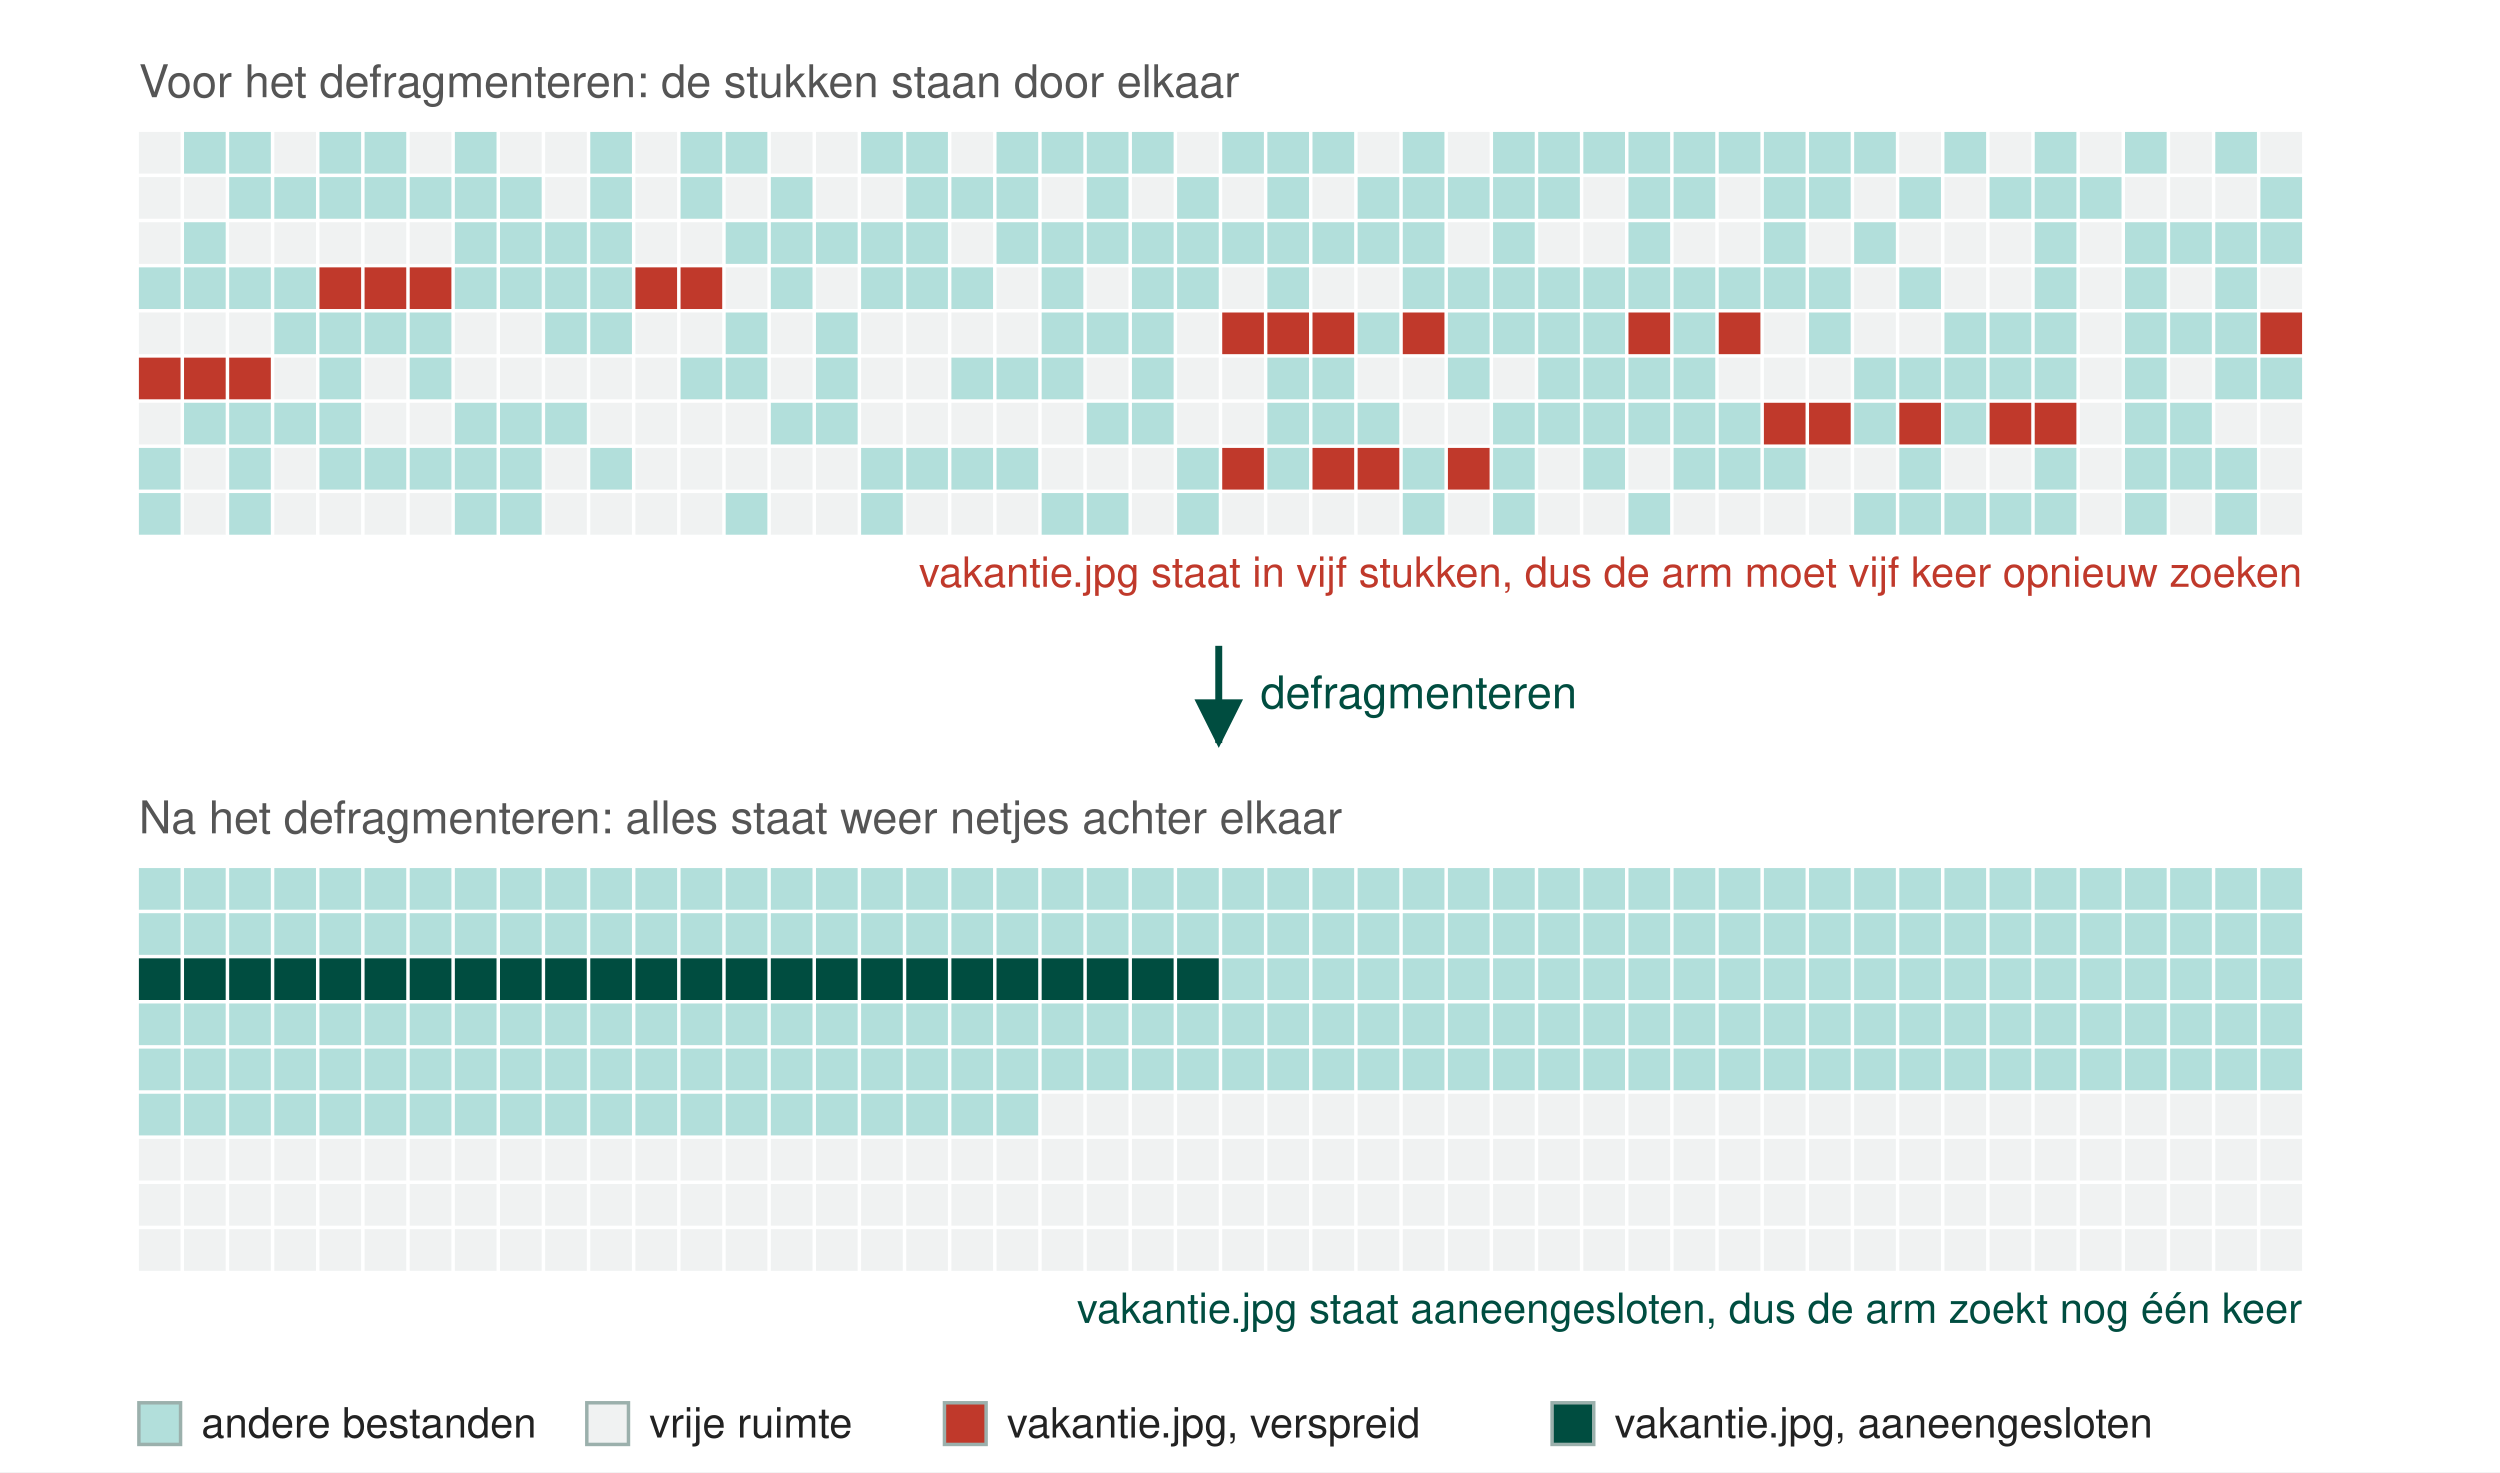
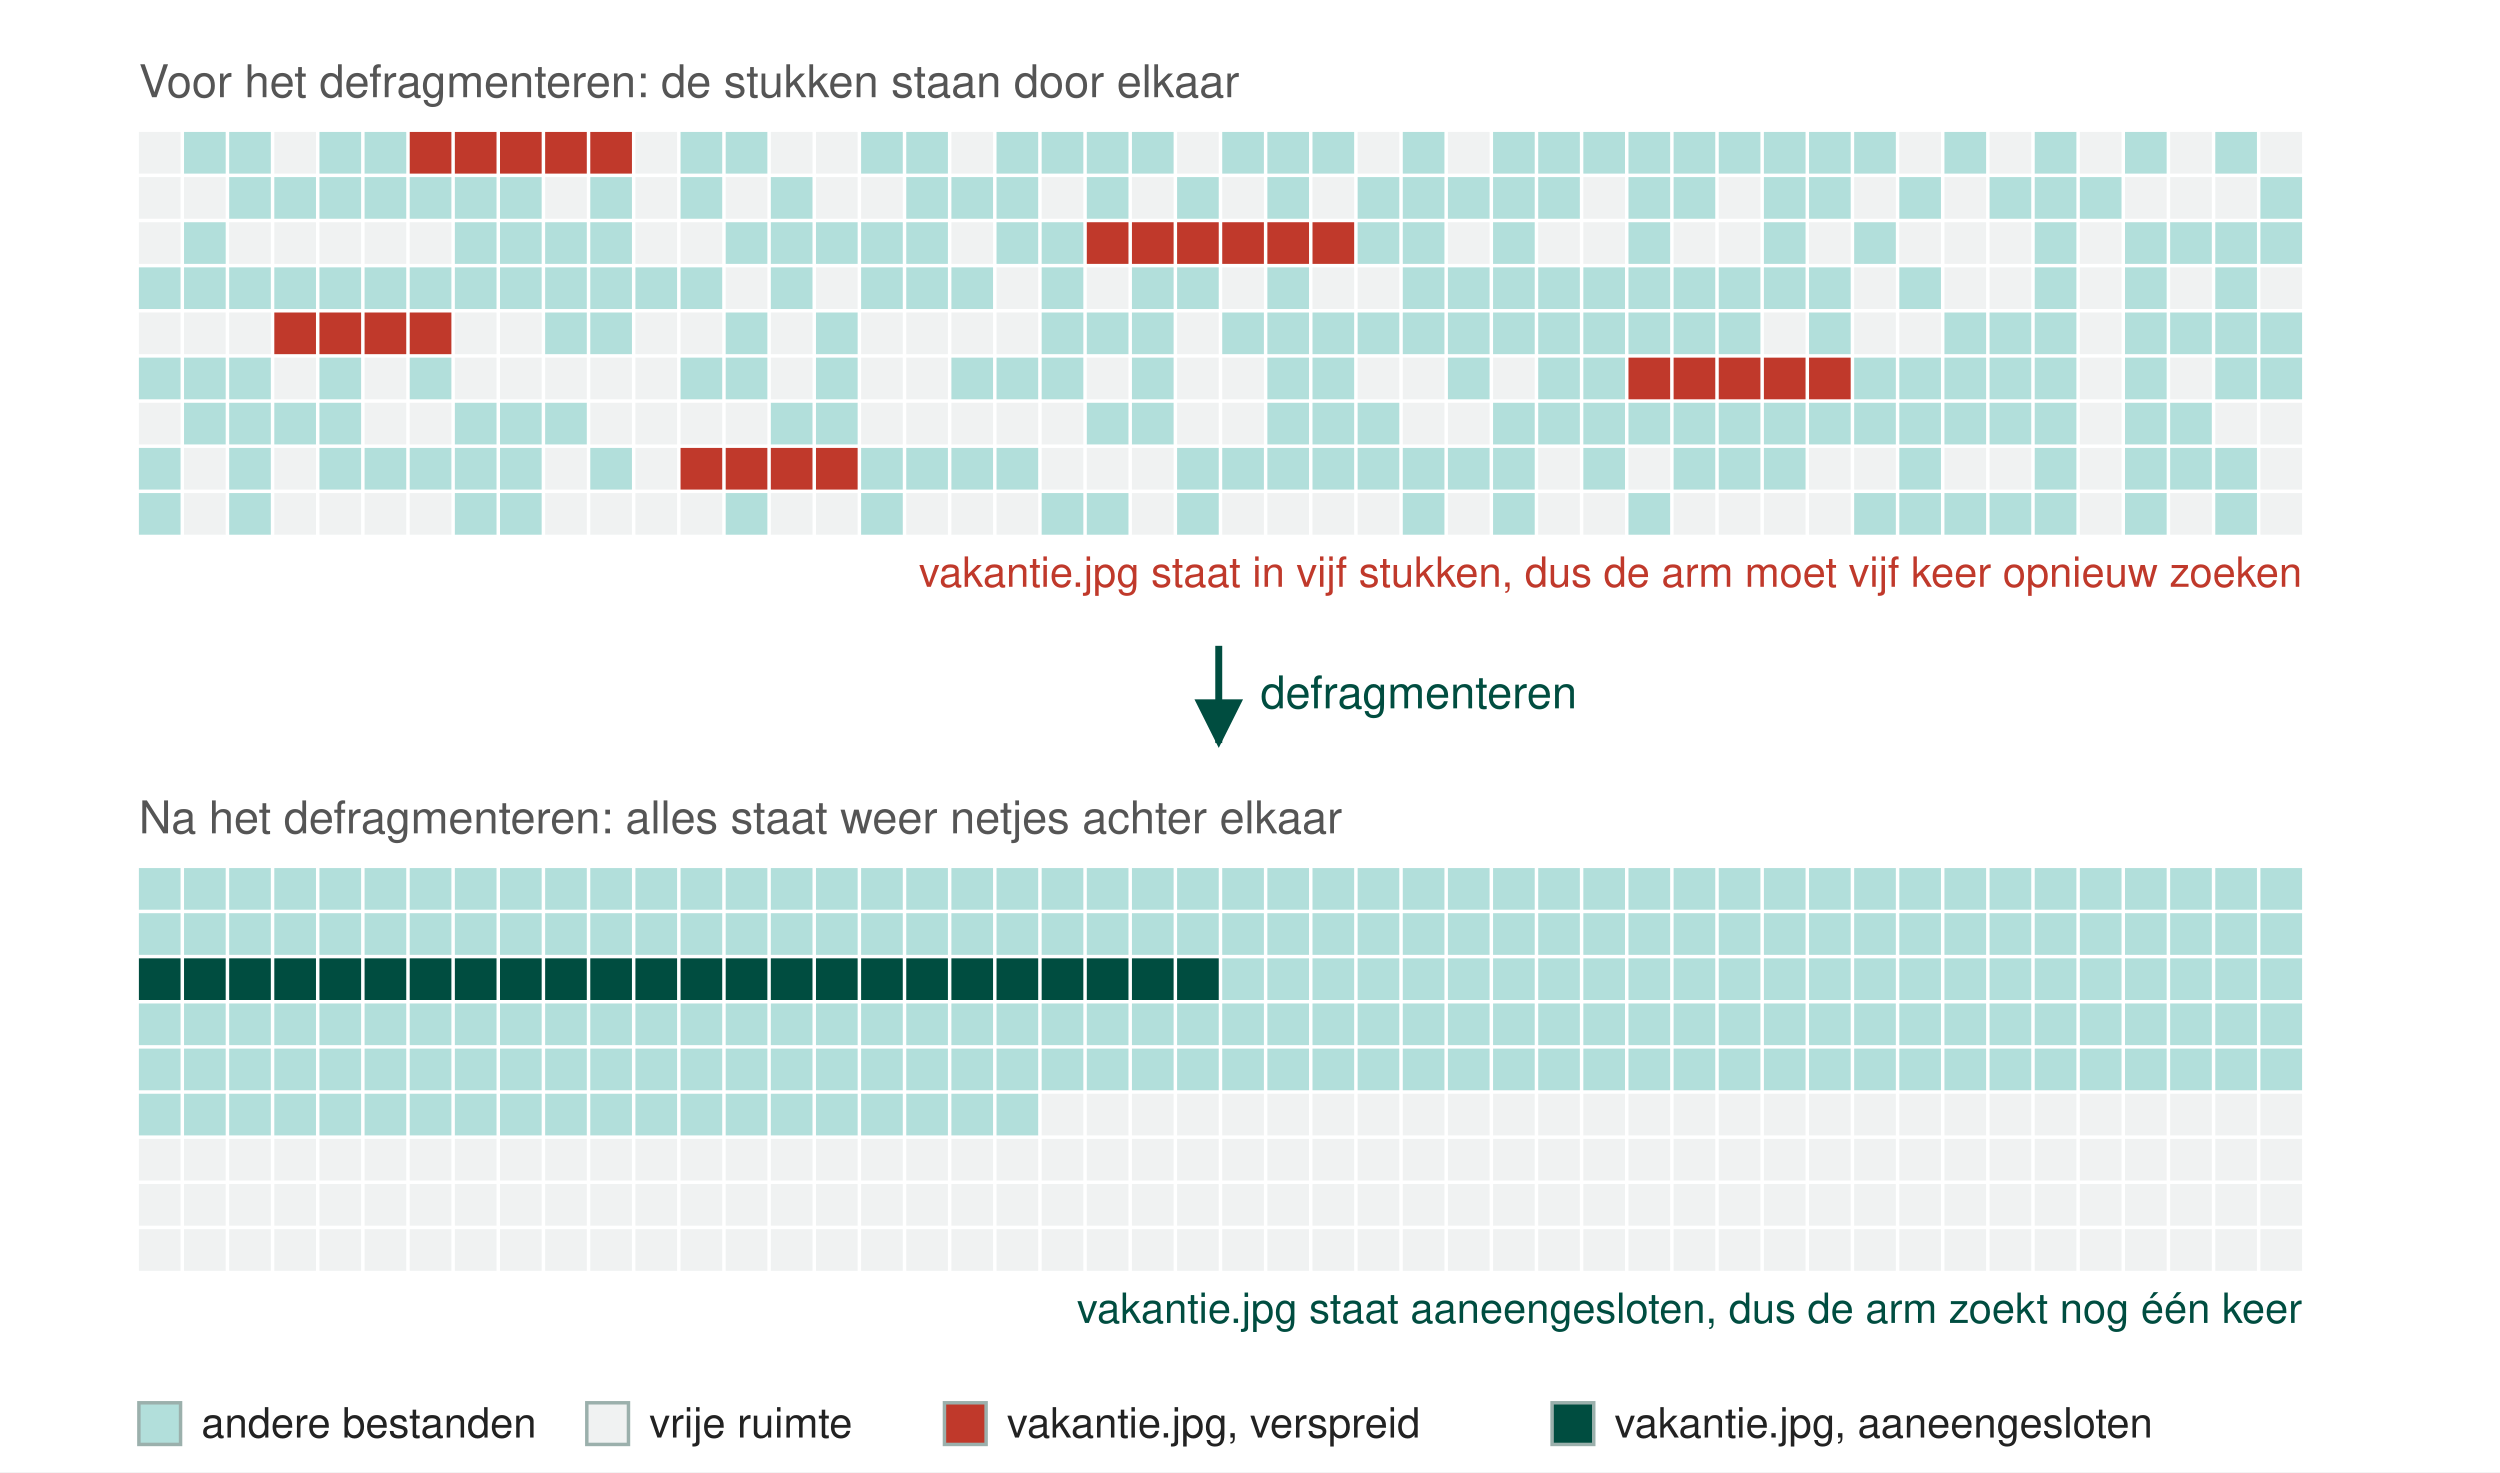
<svg xmlns="http://www.w3.org/2000/svg" viewBox="0 0 720 424" width="720" height="424" font-family="Segoe UI, Helvetica, Arial, sans-serif" role="img" aria-labelledby="titel">
  <rect width="720" height="424" fill="#ffffff" />
  <defs>
    <marker id="pijl" viewBox="0 0 10 10" refX="9" refY="5" markerWidth="7" markerHeight="7" orient="auto">
      <path d="M0 0 L10 5 L0 10 z" fill="#004d40" />
    </marker>
  </defs>
  <text x="40" y="28" font-size="13" fill="#555">Voor het defragmenteren: de stukken staan door elkaar</text>
  <g fill="#f0f2f2">
    <rect x="40" y="38" width="12" height="12" />
    <rect x="79" y="38" width="12" height="12" />
-     <rect x="118" y="38" width="12" height="12" />
-     <rect x="144" y="38" width="12" height="12" />
-     <rect x="157" y="38" width="12" height="12" />
    <rect x="183" y="38" width="12" height="12" />
    <rect x="222" y="38" width="12" height="12" />
    <rect x="235" y="38" width="12" height="12" />
    <rect x="274" y="38" width="12" height="12" />
    <rect x="339" y="38" width="12" height="12" />
    <rect x="391" y="38" width="12" height="12" />
    <rect x="417" y="38" width="12" height="12" />
    <rect x="547" y="38" width="12" height="12" />
    <rect x="573" y="38" width="12" height="12" />
    <rect x="599" y="38" width="12" height="12" />
    <rect x="625" y="38" width="12" height="12" />
    <rect x="651" y="38" width="12" height="12" />
    <rect x="40" y="51" width="12" height="12" />
    <rect x="53" y="51" width="12" height="12" />
    <rect x="157" y="51" width="12" height="12" />
    <rect x="183" y="51" width="12" height="12" />
    <rect x="209" y="51" width="12" height="12" />
    <rect x="235" y="51" width="12" height="12" />
    <rect x="248" y="51" width="12" height="12" />
    <rect x="300" y="51" width="12" height="12" />
    <rect x="326" y="51" width="12" height="12" />
    <rect x="352" y="51" width="12" height="12" />
    <rect x="378" y="51" width="12" height="12" />
    <rect x="456" y="51" width="12" height="12" />
    <rect x="495" y="51" width="12" height="12" />
    <rect x="534" y="51" width="12" height="12" />
    <rect x="560" y="51" width="12" height="12" />
    <rect x="612" y="51" width="12" height="12" />
    <rect x="625" y="51" width="12" height="12" />
    <rect x="638" y="51" width="12" height="12" />
    <rect x="40" y="64" width="12" height="12" />
    <rect x="66" y="64" width="12" height="12" />
    <rect x="79" y="64" width="12" height="12" />
    <rect x="92" y="64" width="12" height="12" />
    <rect x="105" y="64" width="12" height="12" />
    <rect x="118" y="64" width="12" height="12" />
    <rect x="183" y="64" width="12" height="12" />
    <rect x="196" y="64" width="12" height="12" />
    <rect x="274" y="64" width="12" height="12" />
    <rect x="417" y="64" width="12" height="12" />
    <rect x="443" y="64" width="12" height="12" />
    <rect x="456" y="64" width="12" height="12" />
    <rect x="482" y="64" width="12" height="12" />
    <rect x="495" y="64" width="12" height="12" />
    <rect x="521" y="64" width="12" height="12" />
    <rect x="547" y="64" width="12" height="12" />
    <rect x="560" y="64" width="12" height="12" />
    <rect x="573" y="64" width="12" height="12" />
    <rect x="599" y="64" width="12" height="12" />
    <rect x="209" y="77" width="12" height="12" />
    <rect x="235" y="77" width="12" height="12" />
    <rect x="287" y="77" width="12" height="12" />
    <rect x="313" y="77" width="12" height="12" />
    <rect x="352" y="77" width="12" height="12" />
    <rect x="378" y="77" width="12" height="12" />
    <rect x="391" y="77" width="12" height="12" />
    <rect x="534" y="77" width="12" height="12" />
    <rect x="560" y="77" width="12" height="12" />
    <rect x="573" y="77" width="12" height="12" />
    <rect x="599" y="77" width="12" height="12" />
    <rect x="625" y="77" width="12" height="12" />
    <rect x="651" y="77" width="12" height="12" />
    <rect x="40" y="90" width="12" height="12" />
    <rect x="53" y="90" width="12" height="12" />
    <rect x="66" y="90" width="12" height="12" />
    <rect x="131" y="90" width="12" height="12" />
    <rect x="144" y="90" width="12" height="12" />
    <rect x="183" y="90" width="12" height="12" />
    <rect x="196" y="90" width="12" height="12" />
    <rect x="222" y="90" width="12" height="12" />
    <rect x="248" y="90" width="12" height="12" />
    <rect x="261" y="90" width="12" height="12" />
    <rect x="274" y="90" width="12" height="12" />
    <rect x="287" y="90" width="12" height="12" />
    <rect x="339" y="90" width="12" height="12" />
    <rect x="508" y="90" width="12" height="12" />
    <rect x="534" y="90" width="12" height="12" />
    <rect x="547" y="90" width="12" height="12" />
    <rect x="599" y="90" width="12" height="12" />
    <rect x="79" y="103" width="12" height="12" />
    <rect x="105" y="103" width="12" height="12" />
    <rect x="131" y="103" width="12" height="12" />
    <rect x="144" y="103" width="12" height="12" />
    <rect x="157" y="103" width="12" height="12" />
    <rect x="170" y="103" width="12" height="12" />
    <rect x="183" y="103" width="12" height="12" />
    <rect x="222" y="103" width="12" height="12" />
    <rect x="248" y="103" width="12" height="12" />
    <rect x="261" y="103" width="12" height="12" />
    <rect x="313" y="103" width="12" height="12" />
    <rect x="339" y="103" width="12" height="12" />
    <rect x="352" y="103" width="12" height="12" />
    <rect x="391" y="103" width="12" height="12" />
    <rect x="404" y="103" width="12" height="12" />
    <rect x="430" y="103" width="12" height="12" />
-     <rect x="495" y="103" width="12" height="12" />
-     <rect x="508" y="103" width="12" height="12" />
-     <rect x="521" y="103" width="12" height="12" />
    <rect x="599" y="103" width="12" height="12" />
    <rect x="625" y="103" width="12" height="12" />
    <rect x="40" y="116" width="12" height="12" />
    <rect x="105" y="116" width="12" height="12" />
    <rect x="118" y="116" width="12" height="12" />
    <rect x="170" y="116" width="12" height="12" />
    <rect x="183" y="116" width="12" height="12" />
    <rect x="196" y="116" width="12" height="12" />
    <rect x="209" y="116" width="12" height="12" />
    <rect x="248" y="116" width="12" height="12" />
    <rect x="261" y="116" width="12" height="12" />
    <rect x="274" y="116" width="12" height="12" />
    <rect x="287" y="116" width="12" height="12" />
    <rect x="300" y="116" width="12" height="12" />
    <rect x="339" y="116" width="12" height="12" />
    <rect x="352" y="116" width="12" height="12" />
    <rect x="404" y="116" width="12" height="12" />
    <rect x="417" y="116" width="12" height="12" />
    <rect x="599" y="116" width="12" height="12" />
    <rect x="638" y="116" width="12" height="12" />
    <rect x="651" y="116" width="12" height="12" />
    <rect x="53" y="129" width="12" height="12" />
    <rect x="79" y="129" width="12" height="12" />
    <rect x="157" y="129" width="12" height="12" />
    <rect x="183" y="129" width="12" height="12" />
-     <rect x="196" y="129" width="12" height="12" />
-     <rect x="209" y="129" width="12" height="12" />
-     <rect x="222" y="129" width="12" height="12" />
-     <rect x="235" y="129" width="12" height="12" />
    <rect x="300" y="129" width="12" height="12" />
    <rect x="313" y="129" width="12" height="12" />
    <rect x="326" y="129" width="12" height="12" />
    <rect x="443" y="129" width="12" height="12" />
    <rect x="469" y="129" width="12" height="12" />
    <rect x="521" y="129" width="12" height="12" />
    <rect x="534" y="129" width="12" height="12" />
    <rect x="560" y="129" width="12" height="12" />
    <rect x="573" y="129" width="12" height="12" />
    <rect x="599" y="129" width="12" height="12" />
    <rect x="651" y="129" width="12" height="12" />
    <rect x="53" y="142" width="12" height="12" />
    <rect x="79" y="142" width="12" height="12" />
    <rect x="92" y="142" width="12" height="12" />
    <rect x="105" y="142" width="12" height="12" />
    <rect x="118" y="142" width="12" height="12" />
    <rect x="157" y="142" width="12" height="12" />
    <rect x="170" y="142" width="12" height="12" />
    <rect x="183" y="142" width="12" height="12" />
    <rect x="196" y="142" width="12" height="12" />
    <rect x="222" y="142" width="12" height="12" />
    <rect x="235" y="142" width="12" height="12" />
    <rect x="261" y="142" width="12" height="12" />
    <rect x="274" y="142" width="12" height="12" />
    <rect x="287" y="142" width="12" height="12" />
    <rect x="326" y="142" width="12" height="12" />
    <rect x="352" y="142" width="12" height="12" />
    <rect x="365" y="142" width="12" height="12" />
    <rect x="378" y="142" width="12" height="12" />
    <rect x="391" y="142" width="12" height="12" />
    <rect x="417" y="142" width="12" height="12" />
    <rect x="443" y="142" width="12" height="12" />
    <rect x="456" y="142" width="12" height="12" />
    <rect x="482" y="142" width="12" height="12" />
    <rect x="495" y="142" width="12" height="12" />
    <rect x="508" y="142" width="12" height="12" />
    <rect x="521" y="142" width="12" height="12" />
    <rect x="599" y="142" width="12" height="12" />
    <rect x="625" y="142" width="12" height="12" />
    <rect x="651" y="142" width="12" height="12" />
  </g>
  <g fill="#b2dfdb">
    <rect x="53" y="38" width="12" height="12" />
    <rect x="66" y="38" width="12" height="12" />
    <rect x="92" y="38" width="12" height="12" />
    <rect x="105" y="38" width="12" height="12" />
-     <rect x="131" y="38" width="12" height="12" />
-     <rect x="170" y="38" width="12" height="12" />
    <rect x="196" y="38" width="12" height="12" />
    <rect x="209" y="38" width="12" height="12" />
    <rect x="248" y="38" width="12" height="12" />
    <rect x="261" y="38" width="12" height="12" />
    <rect x="287" y="38" width="12" height="12" />
    <rect x="300" y="38" width="12" height="12" />
    <rect x="313" y="38" width="12" height="12" />
    <rect x="326" y="38" width="12" height="12" />
    <rect x="352" y="38" width="12" height="12" />
    <rect x="365" y="38" width="12" height="12" />
    <rect x="378" y="38" width="12" height="12" />
    <rect x="404" y="38" width="12" height="12" />
    <rect x="430" y="38" width="12" height="12" />
    <rect x="443" y="38" width="12" height="12" />
    <rect x="456" y="38" width="12" height="12" />
    <rect x="469" y="38" width="12" height="12" />
    <rect x="482" y="38" width="12" height="12" />
    <rect x="495" y="38" width="12" height="12" />
    <rect x="508" y="38" width="12" height="12" />
    <rect x="521" y="38" width="12" height="12" />
    <rect x="534" y="38" width="12" height="12" />
    <rect x="560" y="38" width="12" height="12" />
    <rect x="586" y="38" width="12" height="12" />
    <rect x="612" y="38" width="12" height="12" />
    <rect x="638" y="38" width="12" height="12" />
    <rect x="66" y="51" width="12" height="12" />
    <rect x="79" y="51" width="12" height="12" />
    <rect x="92" y="51" width="12" height="12" />
    <rect x="105" y="51" width="12" height="12" />
    <rect x="118" y="51" width="12" height="12" />
    <rect x="131" y="51" width="12" height="12" />
    <rect x="144" y="51" width="12" height="12" />
    <rect x="170" y="51" width="12" height="12" />
    <rect x="196" y="51" width="12" height="12" />
    <rect x="222" y="51" width="12" height="12" />
    <rect x="261" y="51" width="12" height="12" />
    <rect x="274" y="51" width="12" height="12" />
    <rect x="287" y="51" width="12" height="12" />
    <rect x="313" y="51" width="12" height="12" />
    <rect x="339" y="51" width="12" height="12" />
    <rect x="365" y="51" width="12" height="12" />
    <rect x="391" y="51" width="12" height="12" />
    <rect x="404" y="51" width="12" height="12" />
    <rect x="417" y="51" width="12" height="12" />
    <rect x="430" y="51" width="12" height="12" />
    <rect x="443" y="51" width="12" height="12" />
    <rect x="469" y="51" width="12" height="12" />
    <rect x="482" y="51" width="12" height="12" />
    <rect x="508" y="51" width="12" height="12" />
    <rect x="521" y="51" width="12" height="12" />
    <rect x="547" y="51" width="12" height="12" />
    <rect x="573" y="51" width="12" height="12" />
    <rect x="586" y="51" width="12" height="12" />
    <rect x="599" y="51" width="12" height="12" />
    <rect x="651" y="51" width="12" height="12" />
    <rect x="53" y="64" width="12" height="12" />
    <rect x="131" y="64" width="12" height="12" />
    <rect x="144" y="64" width="12" height="12" />
    <rect x="157" y="64" width="12" height="12" />
    <rect x="170" y="64" width="12" height="12" />
    <rect x="209" y="64" width="12" height="12" />
    <rect x="222" y="64" width="12" height="12" />
    <rect x="235" y="64" width="12" height="12" />
    <rect x="248" y="64" width="12" height="12" />
    <rect x="261" y="64" width="12" height="12" />
    <rect x="287" y="64" width="12" height="12" />
    <rect x="300" y="64" width="12" height="12" />
-     <rect x="313" y="64" width="12" height="12" />
-     <rect x="326" y="64" width="12" height="12" />
-     <rect x="339" y="64" width="12" height="12" />
-     <rect x="352" y="64" width="12" height="12" />
-     <rect x="365" y="64" width="12" height="12" />
-     <rect x="378" y="64" width="12" height="12" />
    <rect x="391" y="64" width="12" height="12" />
    <rect x="404" y="64" width="12" height="12" />
    <rect x="430" y="64" width="12" height="12" />
    <rect x="469" y="64" width="12" height="12" />
    <rect x="508" y="64" width="12" height="12" />
    <rect x="534" y="64" width="12" height="12" />
    <rect x="586" y="64" width="12" height="12" />
    <rect x="612" y="64" width="12" height="12" />
    <rect x="625" y="64" width="12" height="12" />
    <rect x="638" y="64" width="12" height="12" />
    <rect x="651" y="64" width="12" height="12" />
    <rect x="40" y="77" width="12" height="12" />
    <rect x="53" y="77" width="12" height="12" />
    <rect x="66" y="77" width="12" height="12" />
    <rect x="79" y="77" width="12" height="12" />
+     <rect x="92" y="77" width="12" height="12" />
+     <rect x="105" y="77" width="12" height="12" />
+     <rect x="118" y="77" width="12" height="12" />
    <rect x="131" y="77" width="12" height="12" />
    <rect x="144" y="77" width="12" height="12" />
    <rect x="157" y="77" width="12" height="12" />
    <rect x="170" y="77" width="12" height="12" />
+     <rect x="183" y="77" width="12" height="12" />
+     <rect x="196" y="77" width="12" height="12" />
    <rect x="222" y="77" width="12" height="12" />
    <rect x="248" y="77" width="12" height="12" />
    <rect x="261" y="77" width="12" height="12" />
    <rect x="274" y="77" width="12" height="12" />
    <rect x="300" y="77" width="12" height="12" />
    <rect x="326" y="77" width="12" height="12" />
    <rect x="339" y="77" width="12" height="12" />
    <rect x="365" y="77" width="12" height="12" />
    <rect x="404" y="77" width="12" height="12" />
    <rect x="417" y="77" width="12" height="12" />
    <rect x="430" y="77" width="12" height="12" />
    <rect x="443" y="77" width="12" height="12" />
    <rect x="456" y="77" width="12" height="12" />
    <rect x="469" y="77" width="12" height="12" />
    <rect x="482" y="77" width="12" height="12" />
    <rect x="495" y="77" width="12" height="12" />
    <rect x="508" y="77" width="12" height="12" />
    <rect x="521" y="77" width="12" height="12" />
    <rect x="547" y="77" width="12" height="12" />
    <rect x="586" y="77" width="12" height="12" />
    <rect x="612" y="77" width="12" height="12" />
    <rect x="638" y="77" width="12" height="12" />
-     <rect x="79" y="90" width="12" height="12" />
-     <rect x="92" y="90" width="12" height="12" />
-     <rect x="105" y="90" width="12" height="12" />
-     <rect x="118" y="90" width="12" height="12" />
    <rect x="157" y="90" width="12" height="12" />
    <rect x="170" y="90" width="12" height="12" />
    <rect x="209" y="90" width="12" height="12" />
    <rect x="235" y="90" width="12" height="12" />
    <rect x="300" y="90" width="12" height="12" />
    <rect x="313" y="90" width="12" height="12" />
    <rect x="326" y="90" width="12" height="12" />
+     <rect x="352" y="90" width="12" height="12" />
+     <rect x="365" y="90" width="12" height="12" />
+     <rect x="378" y="90" width="12" height="12" />
    <rect x="391" y="90" width="12" height="12" />
+     <rect x="404" y="90" width="12" height="12" />
    <rect x="417" y="90" width="12" height="12" />
    <rect x="430" y="90" width="12" height="12" />
    <rect x="443" y="90" width="12" height="12" />
    <rect x="456" y="90" width="12" height="12" />
+     <rect x="469" y="90" width="12" height="12" />
    <rect x="482" y="90" width="12" height="12" />
+     <rect x="495" y="90" width="12" height="12" />
    <rect x="521" y="90" width="12" height="12" />
    <rect x="560" y="90" width="12" height="12" />
    <rect x="573" y="90" width="12" height="12" />
    <rect x="586" y="90" width="12" height="12" />
    <rect x="612" y="90" width="12" height="12" />
    <rect x="625" y="90" width="12" height="12" />
    <rect x="638" y="90" width="12" height="12" />
+     <rect x="651" y="90" width="12" height="12" />
+     <rect x="40" y="103" width="12" height="12" />
+     <rect x="53" y="103" width="12" height="12" />
+     <rect x="66" y="103" width="12" height="12" />
    <rect x="92" y="103" width="12" height="12" />
    <rect x="118" y="103" width="12" height="12" />
    <rect x="196" y="103" width="12" height="12" />
    <rect x="209" y="103" width="12" height="12" />
    <rect x="235" y="103" width="12" height="12" />
    <rect x="274" y="103" width="12" height="12" />
    <rect x="287" y="103" width="12" height="12" />
    <rect x="300" y="103" width="12" height="12" />
    <rect x="326" y="103" width="12" height="12" />
    <rect x="365" y="103" width="12" height="12" />
    <rect x="378" y="103" width="12" height="12" />
    <rect x="417" y="103" width="12" height="12" />
    <rect x="443" y="103" width="12" height="12" />
    <rect x="456" y="103" width="12" height="12" />
-     <rect x="469" y="103" width="12" height="12" />
-     <rect x="482" y="103" width="12" height="12" />
    <rect x="534" y="103" width="12" height="12" />
    <rect x="547" y="103" width="12" height="12" />
    <rect x="560" y="103" width="12" height="12" />
    <rect x="573" y="103" width="12" height="12" />
    <rect x="586" y="103" width="12" height="12" />
    <rect x="612" y="103" width="12" height="12" />
    <rect x="638" y="103" width="12" height="12" />
    <rect x="651" y="103" width="12" height="12" />
    <rect x="53" y="116" width="12" height="12" />
    <rect x="66" y="116" width="12" height="12" />
    <rect x="79" y="116" width="12" height="12" />
    <rect x="92" y="116" width="12" height="12" />
    <rect x="131" y="116" width="12" height="12" />
    <rect x="144" y="116" width="12" height="12" />
    <rect x="157" y="116" width="12" height="12" />
    <rect x="222" y="116" width="12" height="12" />
    <rect x="235" y="116" width="12" height="12" />
    <rect x="313" y="116" width="12" height="12" />
    <rect x="326" y="116" width="12" height="12" />
    <rect x="365" y="116" width="12" height="12" />
    <rect x="378" y="116" width="12" height="12" />
    <rect x="391" y="116" width="12" height="12" />
    <rect x="430" y="116" width="12" height="12" />
    <rect x="443" y="116" width="12" height="12" />
    <rect x="456" y="116" width="12" height="12" />
    <rect x="469" y="116" width="12" height="12" />
    <rect x="482" y="116" width="12" height="12" />
    <rect x="495" y="116" width="12" height="12" />
+     <rect x="508" y="116" width="12" height="12" />
+     <rect x="521" y="116" width="12" height="12" />
    <rect x="534" y="116" width="12" height="12" />
+     <rect x="547" y="116" width="12" height="12" />
    <rect x="560" y="116" width="12" height="12" />
+     <rect x="573" y="116" width="12" height="12" />
+     <rect x="586" y="116" width="12" height="12" />
    <rect x="612" y="116" width="12" height="12" />
    <rect x="625" y="116" width="12" height="12" />
    <rect x="40" y="129" width="12" height="12" />
    <rect x="66" y="129" width="12" height="12" />
    <rect x="92" y="129" width="12" height="12" />
    <rect x="105" y="129" width="12" height="12" />
    <rect x="118" y="129" width="12" height="12" />
    <rect x="131" y="129" width="12" height="12" />
    <rect x="144" y="129" width="12" height="12" />
    <rect x="170" y="129" width="12" height="12" />
    <rect x="248" y="129" width="12" height="12" />
    <rect x="261" y="129" width="12" height="12" />
    <rect x="274" y="129" width="12" height="12" />
    <rect x="287" y="129" width="12" height="12" />
    <rect x="339" y="129" width="12" height="12" />
+     <rect x="352" y="129" width="12" height="12" />
    <rect x="365" y="129" width="12" height="12" />
+     <rect x="378" y="129" width="12" height="12" />
+     <rect x="391" y="129" width="12" height="12" />
    <rect x="404" y="129" width="12" height="12" />
+     <rect x="417" y="129" width="12" height="12" />
    <rect x="430" y="129" width="12" height="12" />
    <rect x="456" y="129" width="12" height="12" />
    <rect x="482" y="129" width="12" height="12" />
    <rect x="495" y="129" width="12" height="12" />
    <rect x="508" y="129" width="12" height="12" />
    <rect x="547" y="129" width="12" height="12" />
    <rect x="586" y="129" width="12" height="12" />
    <rect x="612" y="129" width="12" height="12" />
    <rect x="625" y="129" width="12" height="12" />
    <rect x="638" y="129" width="12" height="12" />
    <rect x="40" y="142" width="12" height="12" />
    <rect x="66" y="142" width="12" height="12" />
    <rect x="131" y="142" width="12" height="12" />
    <rect x="144" y="142" width="12" height="12" />
    <rect x="209" y="142" width="12" height="12" />
    <rect x="248" y="142" width="12" height="12" />
    <rect x="300" y="142" width="12" height="12" />
    <rect x="313" y="142" width="12" height="12" />
    <rect x="339" y="142" width="12" height="12" />
    <rect x="404" y="142" width="12" height="12" />
    <rect x="430" y="142" width="12" height="12" />
    <rect x="469" y="142" width="12" height="12" />
    <rect x="534" y="142" width="12" height="12" />
    <rect x="547" y="142" width="12" height="12" />
    <rect x="560" y="142" width="12" height="12" />
    <rect x="573" y="142" width="12" height="12" />
    <rect x="586" y="142" width="12" height="12" />
    <rect x="612" y="142" width="12" height="12" />
    <rect x="638" y="142" width="12" height="12" />
  </g>
  <g fill="#c0392b">
-     <rect x="92" y="77" width="12" height="12" />
-     <rect x="105" y="77" width="12" height="12" />
-     <rect x="118" y="77" width="12" height="12" />
-     <rect x="183" y="77" width="12" height="12" />
-     <rect x="196" y="77" width="12" height="12" />
-     <rect x="352" y="90" width="12" height="12" />
-     <rect x="365" y="90" width="12" height="12" />
-     <rect x="378" y="90" width="12" height="12" />
-     <rect x="404" y="90" width="12" height="12" />
-     <rect x="469" y="90" width="12" height="12" />
-     <rect x="495" y="90" width="12" height="12" />
-     <rect x="651" y="90" width="12" height="12" />
-     <rect x="40" y="103" width="12" height="12" />
-     <rect x="53" y="103" width="12" height="12" />
-     <rect x="66" y="103" width="12" height="12" />
-     <rect x="508" y="116" width="12" height="12" />
-     <rect x="521" y="116" width="12" height="12" />
-     <rect x="547" y="116" width="12" height="12" />
-     <rect x="573" y="116" width="12" height="12" />
-     <rect x="586" y="116" width="12" height="12" />
-     <rect x="352" y="129" width="12" height="12" />
-     <rect x="378" y="129" width="12" height="12" />
-     <rect x="391" y="129" width="12" height="12" />
-     <rect x="417" y="129" width="12" height="12" />
+     <rect x="118" y="38" width="12" height="12" />
+     <rect x="131" y="38" width="12" height="12" />
+     <rect x="144" y="38" width="12" height="12" />
+     <rect x="157" y="38" width="12" height="12" />
+     <rect x="170" y="38" width="12" height="12" />
+     <rect x="313" y="64" width="12" height="12" />
+     <rect x="326" y="64" width="12" height="12" />
+     <rect x="339" y="64" width="12" height="12" />
+     <rect x="352" y="64" width="12" height="12" />
+     <rect x="365" y="64" width="12" height="12" />
+     <rect x="378" y="64" width="12" height="12" />
+     <rect x="79" y="90" width="12" height="12" />
+     <rect x="92" y="90" width="12" height="12" />
+     <rect x="105" y="90" width="12" height="12" />
+     <rect x="118" y="90" width="12" height="12" />
+     <rect x="469" y="103" width="12" height="12" />
+     <rect x="482" y="103" width="12" height="12" />
+     <rect x="495" y="103" width="12" height="12" />
+     <rect x="508" y="103" width="12" height="12" />
+     <rect x="521" y="103" width="12" height="12" />
+     <rect x="196" y="129" width="12" height="12" />
+     <rect x="209" y="129" width="12" height="12" />
+     <rect x="222" y="129" width="12" height="12" />
+     <rect x="235" y="129" width="12" height="12" />
  </g>
  <text x="663" y="169" font-size="12" fill="#c0392b" text-anchor="end">vakantie.jpg staat in vijf stukken, dus de arm moet vijf keer opnieuw zoeken</text>
  <path d="M351 186 L351 214" stroke="#004d40" stroke-width="2" fill="none" marker-end="url(#pijl)" />
  <text x="363" y="204" font-size="13" fill="#004d40">defragmenteren</text>
  <text x="40" y="240" font-size="13" fill="#555">Na het defragmenteren: alles staat weer netjes achter elkaar</text>
  <g fill="#f0f2f2">
    <rect x="300" y="315" width="12" height="12" />
    <rect x="313" y="315" width="12" height="12" />
    <rect x="326" y="315" width="12" height="12" />
    <rect x="339" y="315" width="12" height="12" />
    <rect x="352" y="315" width="12" height="12" />
    <rect x="365" y="315" width="12" height="12" />
    <rect x="378" y="315" width="12" height="12" />
    <rect x="391" y="315" width="12" height="12" />
    <rect x="404" y="315" width="12" height="12" />
    <rect x="417" y="315" width="12" height="12" />
    <rect x="430" y="315" width="12" height="12" />
    <rect x="443" y="315" width="12" height="12" />
    <rect x="456" y="315" width="12" height="12" />
    <rect x="469" y="315" width="12" height="12" />
    <rect x="482" y="315" width="12" height="12" />
    <rect x="495" y="315" width="12" height="12" />
    <rect x="508" y="315" width="12" height="12" />
    <rect x="521" y="315" width="12" height="12" />
    <rect x="534" y="315" width="12" height="12" />
    <rect x="547" y="315" width="12" height="12" />
    <rect x="560" y="315" width="12" height="12" />
    <rect x="573" y="315" width="12" height="12" />
    <rect x="586" y="315" width="12" height="12" />
    <rect x="599" y="315" width="12" height="12" />
    <rect x="612" y="315" width="12" height="12" />
    <rect x="625" y="315" width="12" height="12" />
    <rect x="638" y="315" width="12" height="12" />
    <rect x="651" y="315" width="12" height="12" />
    <rect x="40" y="328" width="12" height="12" />
    <rect x="53" y="328" width="12" height="12" />
    <rect x="66" y="328" width="12" height="12" />
    <rect x="79" y="328" width="12" height="12" />
    <rect x="92" y="328" width="12" height="12" />
    <rect x="105" y="328" width="12" height="12" />
    <rect x="118" y="328" width="12" height="12" />
    <rect x="131" y="328" width="12" height="12" />
    <rect x="144" y="328" width="12" height="12" />
    <rect x="157" y="328" width="12" height="12" />
    <rect x="170" y="328" width="12" height="12" />
    <rect x="183" y="328" width="12" height="12" />
    <rect x="196" y="328" width="12" height="12" />
    <rect x="209" y="328" width="12" height="12" />
    <rect x="222" y="328" width="12" height="12" />
    <rect x="235" y="328" width="12" height="12" />
    <rect x="248" y="328" width="12" height="12" />
    <rect x="261" y="328" width="12" height="12" />
    <rect x="274" y="328" width="12" height="12" />
    <rect x="287" y="328" width="12" height="12" />
    <rect x="300" y="328" width="12" height="12" />
    <rect x="313" y="328" width="12" height="12" />
    <rect x="326" y="328" width="12" height="12" />
    <rect x="339" y="328" width="12" height="12" />
    <rect x="352" y="328" width="12" height="12" />
    <rect x="365" y="328" width="12" height="12" />
    <rect x="378" y="328" width="12" height="12" />
    <rect x="391" y="328" width="12" height="12" />
    <rect x="404" y="328" width="12" height="12" />
    <rect x="417" y="328" width="12" height="12" />
    <rect x="430" y="328" width="12" height="12" />
    <rect x="443" y="328" width="12" height="12" />
    <rect x="456" y="328" width="12" height="12" />
    <rect x="469" y="328" width="12" height="12" />
    <rect x="482" y="328" width="12" height="12" />
    <rect x="495" y="328" width="12" height="12" />
    <rect x="508" y="328" width="12" height="12" />
    <rect x="521" y="328" width="12" height="12" />
    <rect x="534" y="328" width="12" height="12" />
    <rect x="547" y="328" width="12" height="12" />
    <rect x="560" y="328" width="12" height="12" />
    <rect x="573" y="328" width="12" height="12" />
    <rect x="586" y="328" width="12" height="12" />
    <rect x="599" y="328" width="12" height="12" />
    <rect x="612" y="328" width="12" height="12" />
    <rect x="625" y="328" width="12" height="12" />
    <rect x="638" y="328" width="12" height="12" />
    <rect x="651" y="328" width="12" height="12" />
    <rect x="40" y="341" width="12" height="12" />
    <rect x="53" y="341" width="12" height="12" />
    <rect x="66" y="341" width="12" height="12" />
    <rect x="79" y="341" width="12" height="12" />
    <rect x="92" y="341" width="12" height="12" />
    <rect x="105" y="341" width="12" height="12" />
    <rect x="118" y="341" width="12" height="12" />
    <rect x="131" y="341" width="12" height="12" />
    <rect x="144" y="341" width="12" height="12" />
    <rect x="157" y="341" width="12" height="12" />
    <rect x="170" y="341" width="12" height="12" />
    <rect x="183" y="341" width="12" height="12" />
    <rect x="196" y="341" width="12" height="12" />
    <rect x="209" y="341" width="12" height="12" />
    <rect x="222" y="341" width="12" height="12" />
    <rect x="235" y="341" width="12" height="12" />
    <rect x="248" y="341" width="12" height="12" />
    <rect x="261" y="341" width="12" height="12" />
    <rect x="274" y="341" width="12" height="12" />
    <rect x="287" y="341" width="12" height="12" />
    <rect x="300" y="341" width="12" height="12" />
    <rect x="313" y="341" width="12" height="12" />
    <rect x="326" y="341" width="12" height="12" />
    <rect x="339" y="341" width="12" height="12" />
    <rect x="352" y="341" width="12" height="12" />
    <rect x="365" y="341" width="12" height="12" />
    <rect x="378" y="341" width="12" height="12" />
    <rect x="391" y="341" width="12" height="12" />
    <rect x="404" y="341" width="12" height="12" />
    <rect x="417" y="341" width="12" height="12" />
    <rect x="430" y="341" width="12" height="12" />
    <rect x="443" y="341" width="12" height="12" />
    <rect x="456" y="341" width="12" height="12" />
    <rect x="469" y="341" width="12" height="12" />
    <rect x="482" y="341" width="12" height="12" />
    <rect x="495" y="341" width="12" height="12" />
    <rect x="508" y="341" width="12" height="12" />
    <rect x="521" y="341" width="12" height="12" />
    <rect x="534" y="341" width="12" height="12" />
    <rect x="547" y="341" width="12" height="12" />
    <rect x="560" y="341" width="12" height="12" />
    <rect x="573" y="341" width="12" height="12" />
    <rect x="586" y="341" width="12" height="12" />
    <rect x="599" y="341" width="12" height="12" />
    <rect x="612" y="341" width="12" height="12" />
    <rect x="625" y="341" width="12" height="12" />
    <rect x="638" y="341" width="12" height="12" />
    <rect x="651" y="341" width="12" height="12" />
    <rect x="40" y="354" width="12" height="12" />
    <rect x="53" y="354" width="12" height="12" />
    <rect x="66" y="354" width="12" height="12" />
    <rect x="79" y="354" width="12" height="12" />
    <rect x="92" y="354" width="12" height="12" />
    <rect x="105" y="354" width="12" height="12" />
    <rect x="118" y="354" width="12" height="12" />
    <rect x="131" y="354" width="12" height="12" />
    <rect x="144" y="354" width="12" height="12" />
    <rect x="157" y="354" width="12" height="12" />
    <rect x="170" y="354" width="12" height="12" />
    <rect x="183" y="354" width="12" height="12" />
    <rect x="196" y="354" width="12" height="12" />
    <rect x="209" y="354" width="12" height="12" />
    <rect x="222" y="354" width="12" height="12" />
    <rect x="235" y="354" width="12" height="12" />
    <rect x="248" y="354" width="12" height="12" />
    <rect x="261" y="354" width="12" height="12" />
    <rect x="274" y="354" width="12" height="12" />
    <rect x="287" y="354" width="12" height="12" />
    <rect x="300" y="354" width="12" height="12" />
    <rect x="313" y="354" width="12" height="12" />
    <rect x="326" y="354" width="12" height="12" />
    <rect x="339" y="354" width="12" height="12" />
    <rect x="352" y="354" width="12" height="12" />
    <rect x="365" y="354" width="12" height="12" />
    <rect x="378" y="354" width="12" height="12" />
    <rect x="391" y="354" width="12" height="12" />
    <rect x="404" y="354" width="12" height="12" />
    <rect x="417" y="354" width="12" height="12" />
    <rect x="430" y="354" width="12" height="12" />
    <rect x="443" y="354" width="12" height="12" />
    <rect x="456" y="354" width="12" height="12" />
    <rect x="469" y="354" width="12" height="12" />
    <rect x="482" y="354" width="12" height="12" />
    <rect x="495" y="354" width="12" height="12" />
    <rect x="508" y="354" width="12" height="12" />
    <rect x="521" y="354" width="12" height="12" />
    <rect x="534" y="354" width="12" height="12" />
    <rect x="547" y="354" width="12" height="12" />
    <rect x="560" y="354" width="12" height="12" />
    <rect x="573" y="354" width="12" height="12" />
    <rect x="586" y="354" width="12" height="12" />
    <rect x="599" y="354" width="12" height="12" />
    <rect x="612" y="354" width="12" height="12" />
    <rect x="625" y="354" width="12" height="12" />
    <rect x="638" y="354" width="12" height="12" />
    <rect x="651" y="354" width="12" height="12" />
  </g>
  <g fill="#b2dfdb">
    <rect x="40" y="250" width="12" height="12" />
    <rect x="53" y="250" width="12" height="12" />
    <rect x="66" y="250" width="12" height="12" />
    <rect x="79" y="250" width="12" height="12" />
    <rect x="92" y="250" width="12" height="12" />
    <rect x="105" y="250" width="12" height="12" />
    <rect x="118" y="250" width="12" height="12" />
    <rect x="131" y="250" width="12" height="12" />
    <rect x="144" y="250" width="12" height="12" />
    <rect x="157" y="250" width="12" height="12" />
    <rect x="170" y="250" width="12" height="12" />
    <rect x="183" y="250" width="12" height="12" />
    <rect x="196" y="250" width="12" height="12" />
    <rect x="209" y="250" width="12" height="12" />
    <rect x="222" y="250" width="12" height="12" />
    <rect x="235" y="250" width="12" height="12" />
    <rect x="248" y="250" width="12" height="12" />
    <rect x="261" y="250" width="12" height="12" />
    <rect x="274" y="250" width="12" height="12" />
    <rect x="287" y="250" width="12" height="12" />
    <rect x="300" y="250" width="12" height="12" />
    <rect x="313" y="250" width="12" height="12" />
    <rect x="326" y="250" width="12" height="12" />
    <rect x="339" y="250" width="12" height="12" />
    <rect x="352" y="250" width="12" height="12" />
    <rect x="365" y="250" width="12" height="12" />
    <rect x="378" y="250" width="12" height="12" />
    <rect x="391" y="250" width="12" height="12" />
    <rect x="404" y="250" width="12" height="12" />
    <rect x="417" y="250" width="12" height="12" />
    <rect x="430" y="250" width="12" height="12" />
    <rect x="443" y="250" width="12" height="12" />
    <rect x="456" y="250" width="12" height="12" />
    <rect x="469" y="250" width="12" height="12" />
    <rect x="482" y="250" width="12" height="12" />
    <rect x="495" y="250" width="12" height="12" />
    <rect x="508" y="250" width="12" height="12" />
    <rect x="521" y="250" width="12" height="12" />
    <rect x="534" y="250" width="12" height="12" />
    <rect x="547" y="250" width="12" height="12" />
    <rect x="560" y="250" width="12" height="12" />
    <rect x="573" y="250" width="12" height="12" />
    <rect x="586" y="250" width="12" height="12" />
    <rect x="599" y="250" width="12" height="12" />
    <rect x="612" y="250" width="12" height="12" />
    <rect x="625" y="250" width="12" height="12" />
    <rect x="638" y="250" width="12" height="12" />
    <rect x="651" y="250" width="12" height="12" />
    <rect x="40" y="263" width="12" height="12" />
    <rect x="53" y="263" width="12" height="12" />
    <rect x="66" y="263" width="12" height="12" />
    <rect x="79" y="263" width="12" height="12" />
    <rect x="92" y="263" width="12" height="12" />
    <rect x="105" y="263" width="12" height="12" />
    <rect x="118" y="263" width="12" height="12" />
    <rect x="131" y="263" width="12" height="12" />
    <rect x="144" y="263" width="12" height="12" />
    <rect x="157" y="263" width="12" height="12" />
    <rect x="170" y="263" width="12" height="12" />
    <rect x="183" y="263" width="12" height="12" />
    <rect x="196" y="263" width="12" height="12" />
    <rect x="209" y="263" width="12" height="12" />
    <rect x="222" y="263" width="12" height="12" />
    <rect x="235" y="263" width="12" height="12" />
    <rect x="248" y="263" width="12" height="12" />
    <rect x="261" y="263" width="12" height="12" />
    <rect x="274" y="263" width="12" height="12" />
    <rect x="287" y="263" width="12" height="12" />
    <rect x="300" y="263" width="12" height="12" />
    <rect x="313" y="263" width="12" height="12" />
    <rect x="326" y="263" width="12" height="12" />
    <rect x="339" y="263" width="12" height="12" />
    <rect x="352" y="263" width="12" height="12" />
    <rect x="365" y="263" width="12" height="12" />
    <rect x="378" y="263" width="12" height="12" />
    <rect x="391" y="263" width="12" height="12" />
    <rect x="404" y="263" width="12" height="12" />
    <rect x="417" y="263" width="12" height="12" />
    <rect x="430" y="263" width="12" height="12" />
    <rect x="443" y="263" width="12" height="12" />
    <rect x="456" y="263" width="12" height="12" />
    <rect x="469" y="263" width="12" height="12" />
    <rect x="482" y="263" width="12" height="12" />
    <rect x="495" y="263" width="12" height="12" />
    <rect x="508" y="263" width="12" height="12" />
    <rect x="521" y="263" width="12" height="12" />
    <rect x="534" y="263" width="12" height="12" />
    <rect x="547" y="263" width="12" height="12" />
    <rect x="560" y="263" width="12" height="12" />
    <rect x="573" y="263" width="12" height="12" />
    <rect x="586" y="263" width="12" height="12" />
    <rect x="599" y="263" width="12" height="12" />
    <rect x="612" y="263" width="12" height="12" />
    <rect x="625" y="263" width="12" height="12" />
    <rect x="638" y="263" width="12" height="12" />
    <rect x="651" y="263" width="12" height="12" />
    <rect x="352" y="276" width="12" height="12" />
    <rect x="365" y="276" width="12" height="12" />
    <rect x="378" y="276" width="12" height="12" />
    <rect x="391" y="276" width="12" height="12" />
    <rect x="404" y="276" width="12" height="12" />
    <rect x="417" y="276" width="12" height="12" />
    <rect x="430" y="276" width="12" height="12" />
    <rect x="443" y="276" width="12" height="12" />
    <rect x="456" y="276" width="12" height="12" />
    <rect x="469" y="276" width="12" height="12" />
    <rect x="482" y="276" width="12" height="12" />
    <rect x="495" y="276" width="12" height="12" />
    <rect x="508" y="276" width="12" height="12" />
    <rect x="521" y="276" width="12" height="12" />
    <rect x="534" y="276" width="12" height="12" />
    <rect x="547" y="276" width="12" height="12" />
    <rect x="560" y="276" width="12" height="12" />
    <rect x="573" y="276" width="12" height="12" />
    <rect x="586" y="276" width="12" height="12" />
    <rect x="599" y="276" width="12" height="12" />
    <rect x="612" y="276" width="12" height="12" />
    <rect x="625" y="276" width="12" height="12" />
    <rect x="638" y="276" width="12" height="12" />
    <rect x="651" y="276" width="12" height="12" />
    <rect x="40" y="289" width="12" height="12" />
    <rect x="53" y="289" width="12" height="12" />
    <rect x="66" y="289" width="12" height="12" />
    <rect x="79" y="289" width="12" height="12" />
    <rect x="92" y="289" width="12" height="12" />
    <rect x="105" y="289" width="12" height="12" />
    <rect x="118" y="289" width="12" height="12" />
    <rect x="131" y="289" width="12" height="12" />
    <rect x="144" y="289" width="12" height="12" />
    <rect x="157" y="289" width="12" height="12" />
    <rect x="170" y="289" width="12" height="12" />
    <rect x="183" y="289" width="12" height="12" />
    <rect x="196" y="289" width="12" height="12" />
    <rect x="209" y="289" width="12" height="12" />
    <rect x="222" y="289" width="12" height="12" />
    <rect x="235" y="289" width="12" height="12" />
    <rect x="248" y="289" width="12" height="12" />
    <rect x="261" y="289" width="12" height="12" />
    <rect x="274" y="289" width="12" height="12" />
    <rect x="287" y="289" width="12" height="12" />
    <rect x="300" y="289" width="12" height="12" />
    <rect x="313" y="289" width="12" height="12" />
    <rect x="326" y="289" width="12" height="12" />
    <rect x="339" y="289" width="12" height="12" />
    <rect x="352" y="289" width="12" height="12" />
    <rect x="365" y="289" width="12" height="12" />
    <rect x="378" y="289" width="12" height="12" />
    <rect x="391" y="289" width="12" height="12" />
    <rect x="404" y="289" width="12" height="12" />
    <rect x="417" y="289" width="12" height="12" />
    <rect x="430" y="289" width="12" height="12" />
    <rect x="443" y="289" width="12" height="12" />
    <rect x="456" y="289" width="12" height="12" />
    <rect x="469" y="289" width="12" height="12" />
    <rect x="482" y="289" width="12" height="12" />
    <rect x="495" y="289" width="12" height="12" />
    <rect x="508" y="289" width="12" height="12" />
    <rect x="521" y="289" width="12" height="12" />
    <rect x="534" y="289" width="12" height="12" />
    <rect x="547" y="289" width="12" height="12" />
    <rect x="560" y="289" width="12" height="12" />
    <rect x="573" y="289" width="12" height="12" />
    <rect x="586" y="289" width="12" height="12" />
    <rect x="599" y="289" width="12" height="12" />
    <rect x="612" y="289" width="12" height="12" />
    <rect x="625" y="289" width="12" height="12" />
    <rect x="638" y="289" width="12" height="12" />
    <rect x="651" y="289" width="12" height="12" />
    <rect x="40" y="302" width="12" height="12" />
    <rect x="53" y="302" width="12" height="12" />
    <rect x="66" y="302" width="12" height="12" />
    <rect x="79" y="302" width="12" height="12" />
    <rect x="92" y="302" width="12" height="12" />
    <rect x="105" y="302" width="12" height="12" />
    <rect x="118" y="302" width="12" height="12" />
    <rect x="131" y="302" width="12" height="12" />
    <rect x="144" y="302" width="12" height="12" />
    <rect x="157" y="302" width="12" height="12" />
    <rect x="170" y="302" width="12" height="12" />
    <rect x="183" y="302" width="12" height="12" />
    <rect x="196" y="302" width="12" height="12" />
    <rect x="209" y="302" width="12" height="12" />
    <rect x="222" y="302" width="12" height="12" />
    <rect x="235" y="302" width="12" height="12" />
    <rect x="248" y="302" width="12" height="12" />
    <rect x="261" y="302" width="12" height="12" />
    <rect x="274" y="302" width="12" height="12" />
    <rect x="287" y="302" width="12" height="12" />
    <rect x="300" y="302" width="12" height="12" />
    <rect x="313" y="302" width="12" height="12" />
    <rect x="326" y="302" width="12" height="12" />
    <rect x="339" y="302" width="12" height="12" />
    <rect x="352" y="302" width="12" height="12" />
    <rect x="365" y="302" width="12" height="12" />
    <rect x="378" y="302" width="12" height="12" />
    <rect x="391" y="302" width="12" height="12" />
    <rect x="404" y="302" width="12" height="12" />
    <rect x="417" y="302" width="12" height="12" />
    <rect x="430" y="302" width="12" height="12" />
    <rect x="443" y="302" width="12" height="12" />
    <rect x="456" y="302" width="12" height="12" />
    <rect x="469" y="302" width="12" height="12" />
    <rect x="482" y="302" width="12" height="12" />
    <rect x="495" y="302" width="12" height="12" />
    <rect x="508" y="302" width="12" height="12" />
    <rect x="521" y="302" width="12" height="12" />
    <rect x="534" y="302" width="12" height="12" />
    <rect x="547" y="302" width="12" height="12" />
    <rect x="560" y="302" width="12" height="12" />
    <rect x="573" y="302" width="12" height="12" />
    <rect x="586" y="302" width="12" height="12" />
    <rect x="599" y="302" width="12" height="12" />
    <rect x="612" y="302" width="12" height="12" />
    <rect x="625" y="302" width="12" height="12" />
    <rect x="638" y="302" width="12" height="12" />
    <rect x="651" y="302" width="12" height="12" />
    <rect x="40" y="315" width="12" height="12" />
    <rect x="53" y="315" width="12" height="12" />
    <rect x="66" y="315" width="12" height="12" />
    <rect x="79" y="315" width="12" height="12" />
    <rect x="92" y="315" width="12" height="12" />
    <rect x="105" y="315" width="12" height="12" />
    <rect x="118" y="315" width="12" height="12" />
    <rect x="131" y="315" width="12" height="12" />
    <rect x="144" y="315" width="12" height="12" />
    <rect x="157" y="315" width="12" height="12" />
    <rect x="170" y="315" width="12" height="12" />
    <rect x="183" y="315" width="12" height="12" />
    <rect x="196" y="315" width="12" height="12" />
    <rect x="209" y="315" width="12" height="12" />
    <rect x="222" y="315" width="12" height="12" />
    <rect x="235" y="315" width="12" height="12" />
    <rect x="248" y="315" width="12" height="12" />
    <rect x="261" y="315" width="12" height="12" />
    <rect x="274" y="315" width="12" height="12" />
    <rect x="287" y="315" width="12" height="12" />
  </g>
  <g fill="#004d40">
    <rect x="40" y="276" width="12" height="12" />
    <rect x="53" y="276" width="12" height="12" />
    <rect x="66" y="276" width="12" height="12" />
    <rect x="79" y="276" width="12" height="12" />
    <rect x="92" y="276" width="12" height="12" />
    <rect x="105" y="276" width="12" height="12" />
    <rect x="118" y="276" width="12" height="12" />
    <rect x="131" y="276" width="12" height="12" />
    <rect x="144" y="276" width="12" height="12" />
    <rect x="157" y="276" width="12" height="12" />
    <rect x="170" y="276" width="12" height="12" />
    <rect x="183" y="276" width="12" height="12" />
    <rect x="196" y="276" width="12" height="12" />
    <rect x="209" y="276" width="12" height="12" />
    <rect x="222" y="276" width="12" height="12" />
    <rect x="235" y="276" width="12" height="12" />
    <rect x="248" y="276" width="12" height="12" />
    <rect x="261" y="276" width="12" height="12" />
    <rect x="274" y="276" width="12" height="12" />
    <rect x="287" y="276" width="12" height="12" />
    <rect x="300" y="276" width="12" height="12" />
    <rect x="313" y="276" width="12" height="12" />
    <rect x="326" y="276" width="12" height="12" />
    <rect x="339" y="276" width="12" height="12" />
  </g>
  <text x="663" y="381" font-size="12" fill="#004d40" text-anchor="end">vakantie.jpg staat aaneengesloten, dus de arm zoekt nog één keer</text>
  <rect x="40" y="404" width="12" height="12" fill="#b2dfdb" stroke="#9bb0ac" />
  <text x="58" y="414" font-size="12" fill="#222">andere bestanden</text>
  <rect x="169" y="404" width="12" height="12" fill="#f0f2f2" stroke="#9bb0ac" />
  <text x="187" y="414" font-size="12" fill="#222">vrije ruimte</text>
  <rect x="272" y="404" width="12" height="12" fill="#c0392b" stroke="#9bb0ac" />
  <text x="290" y="414" font-size="12" fill="#222">vakantie.jpg, verspreid</text>
  <rect x="447" y="404" width="12" height="12" fill="#004d40" stroke="#9bb0ac" />
  <text x="465" y="414" font-size="12" fill="#222">vakantie.jpg, aaneengesloten</text>
</svg>
